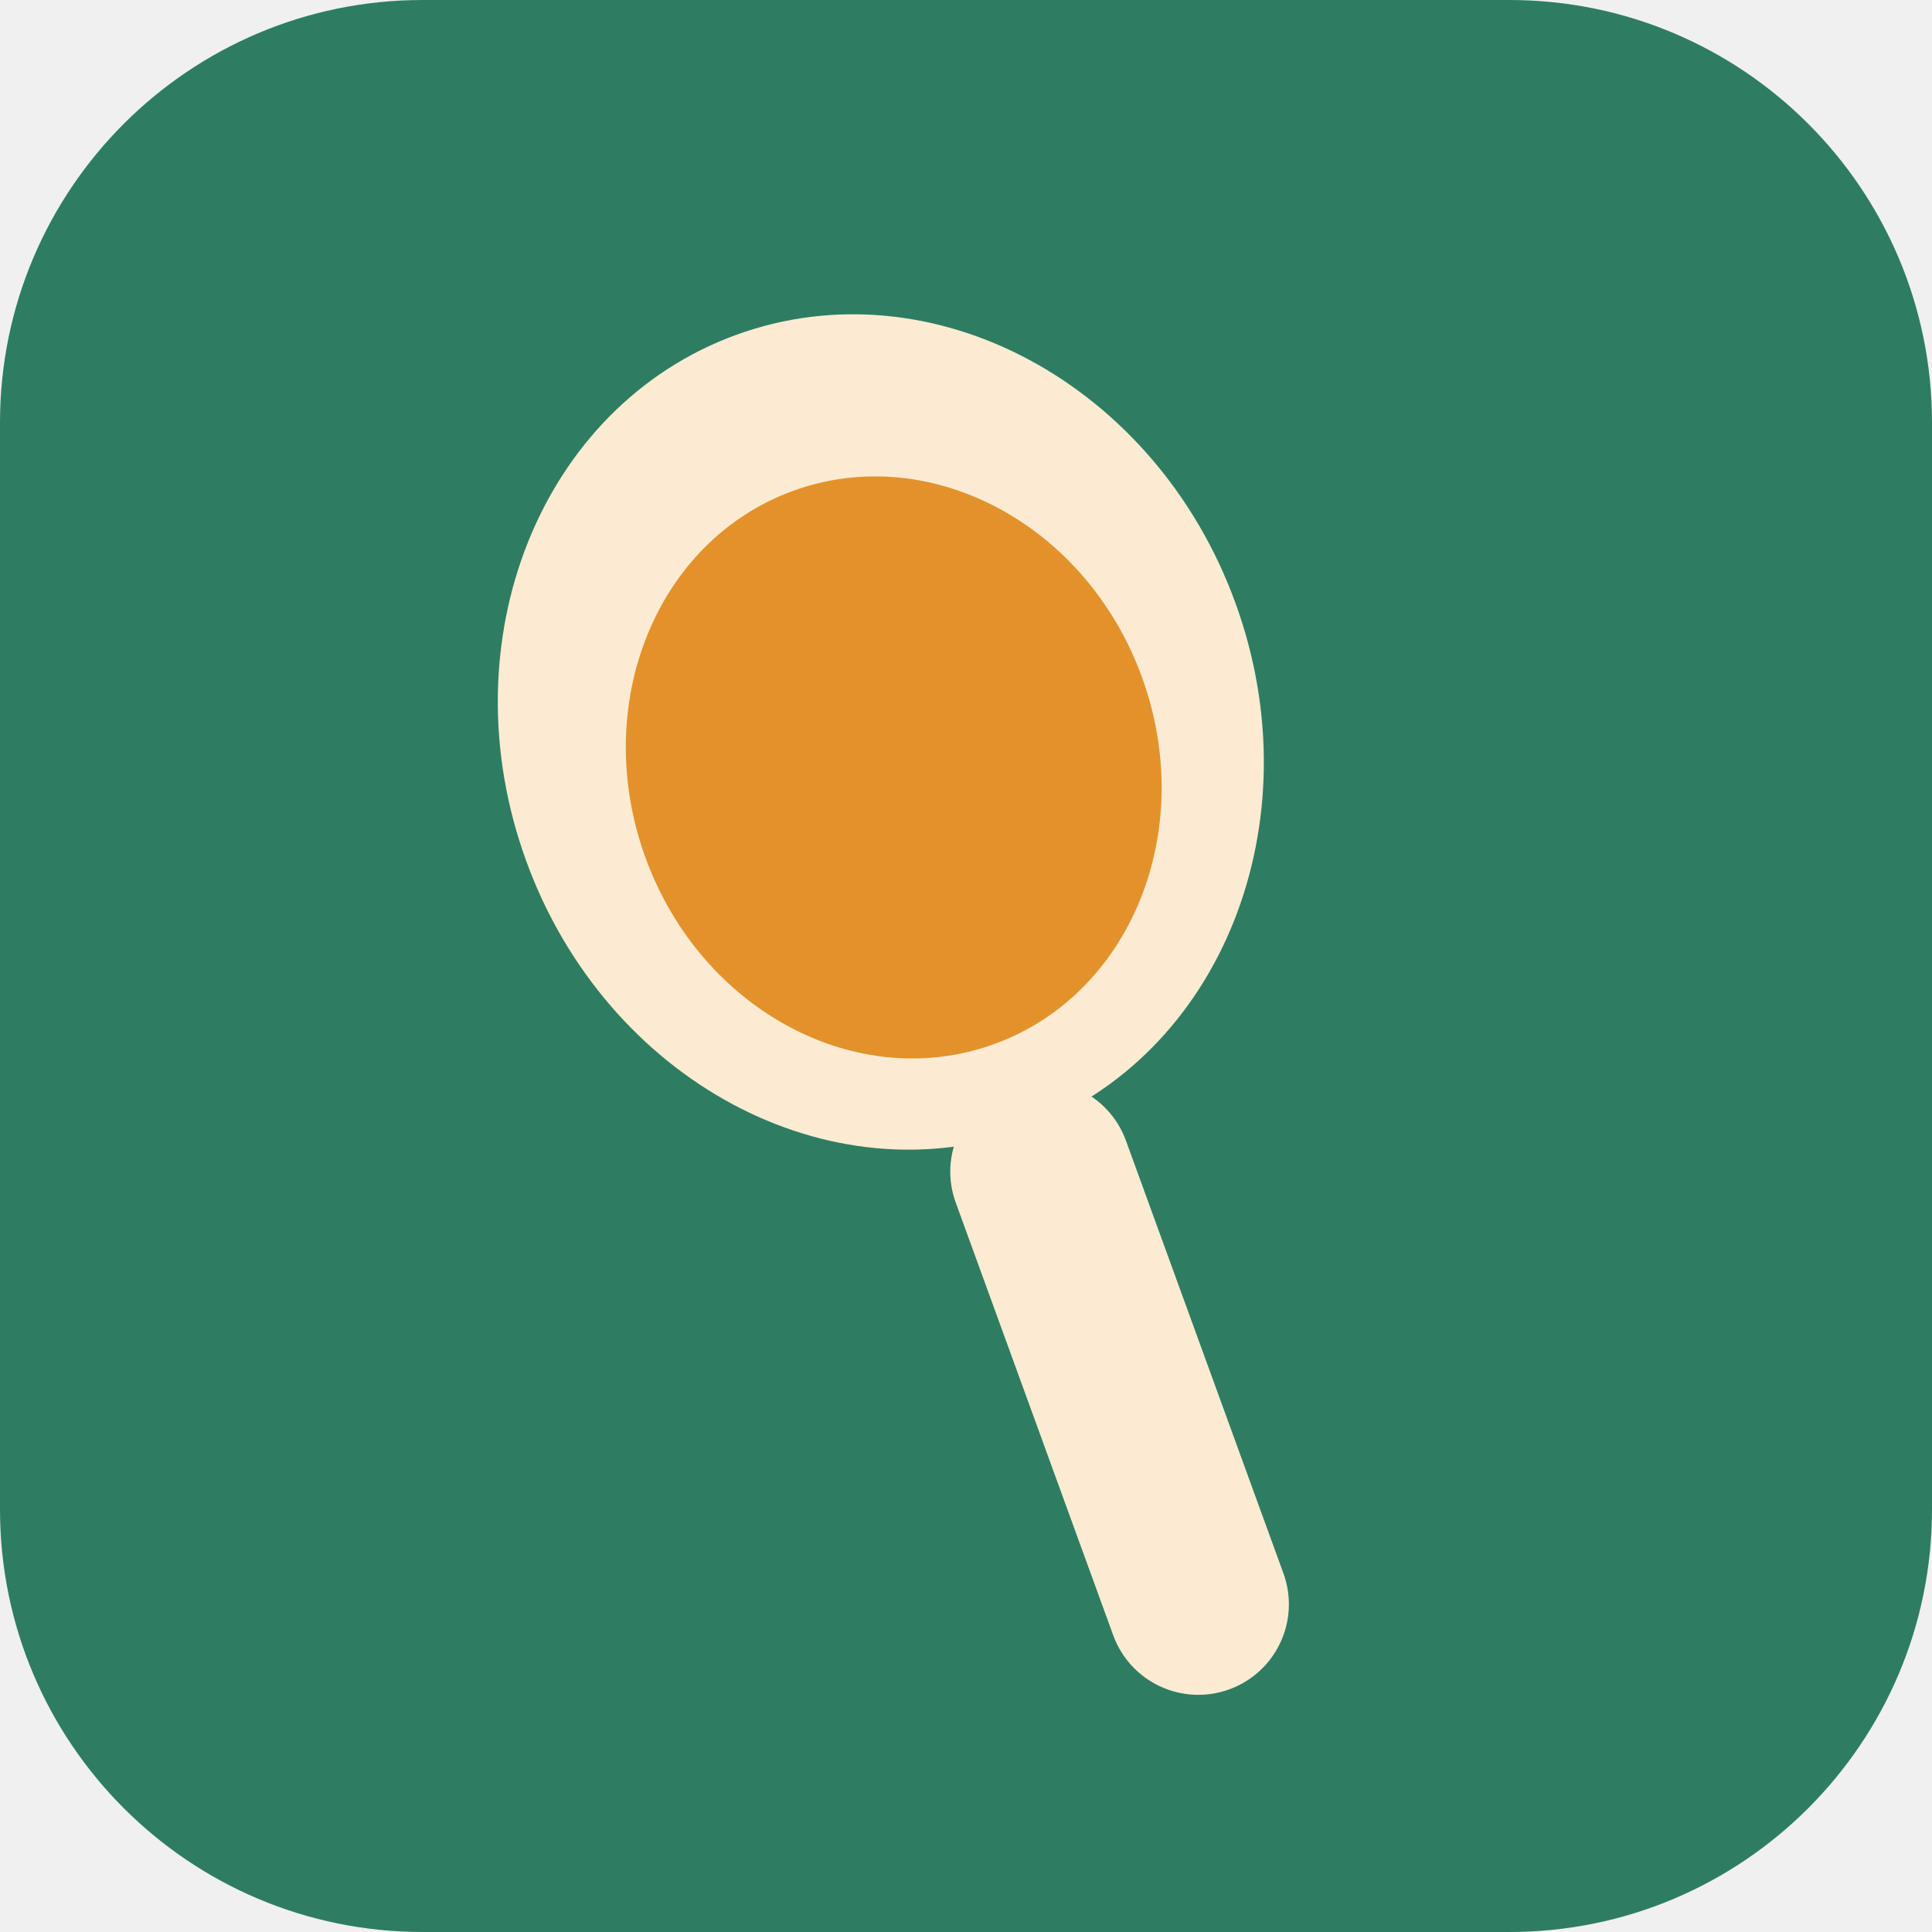
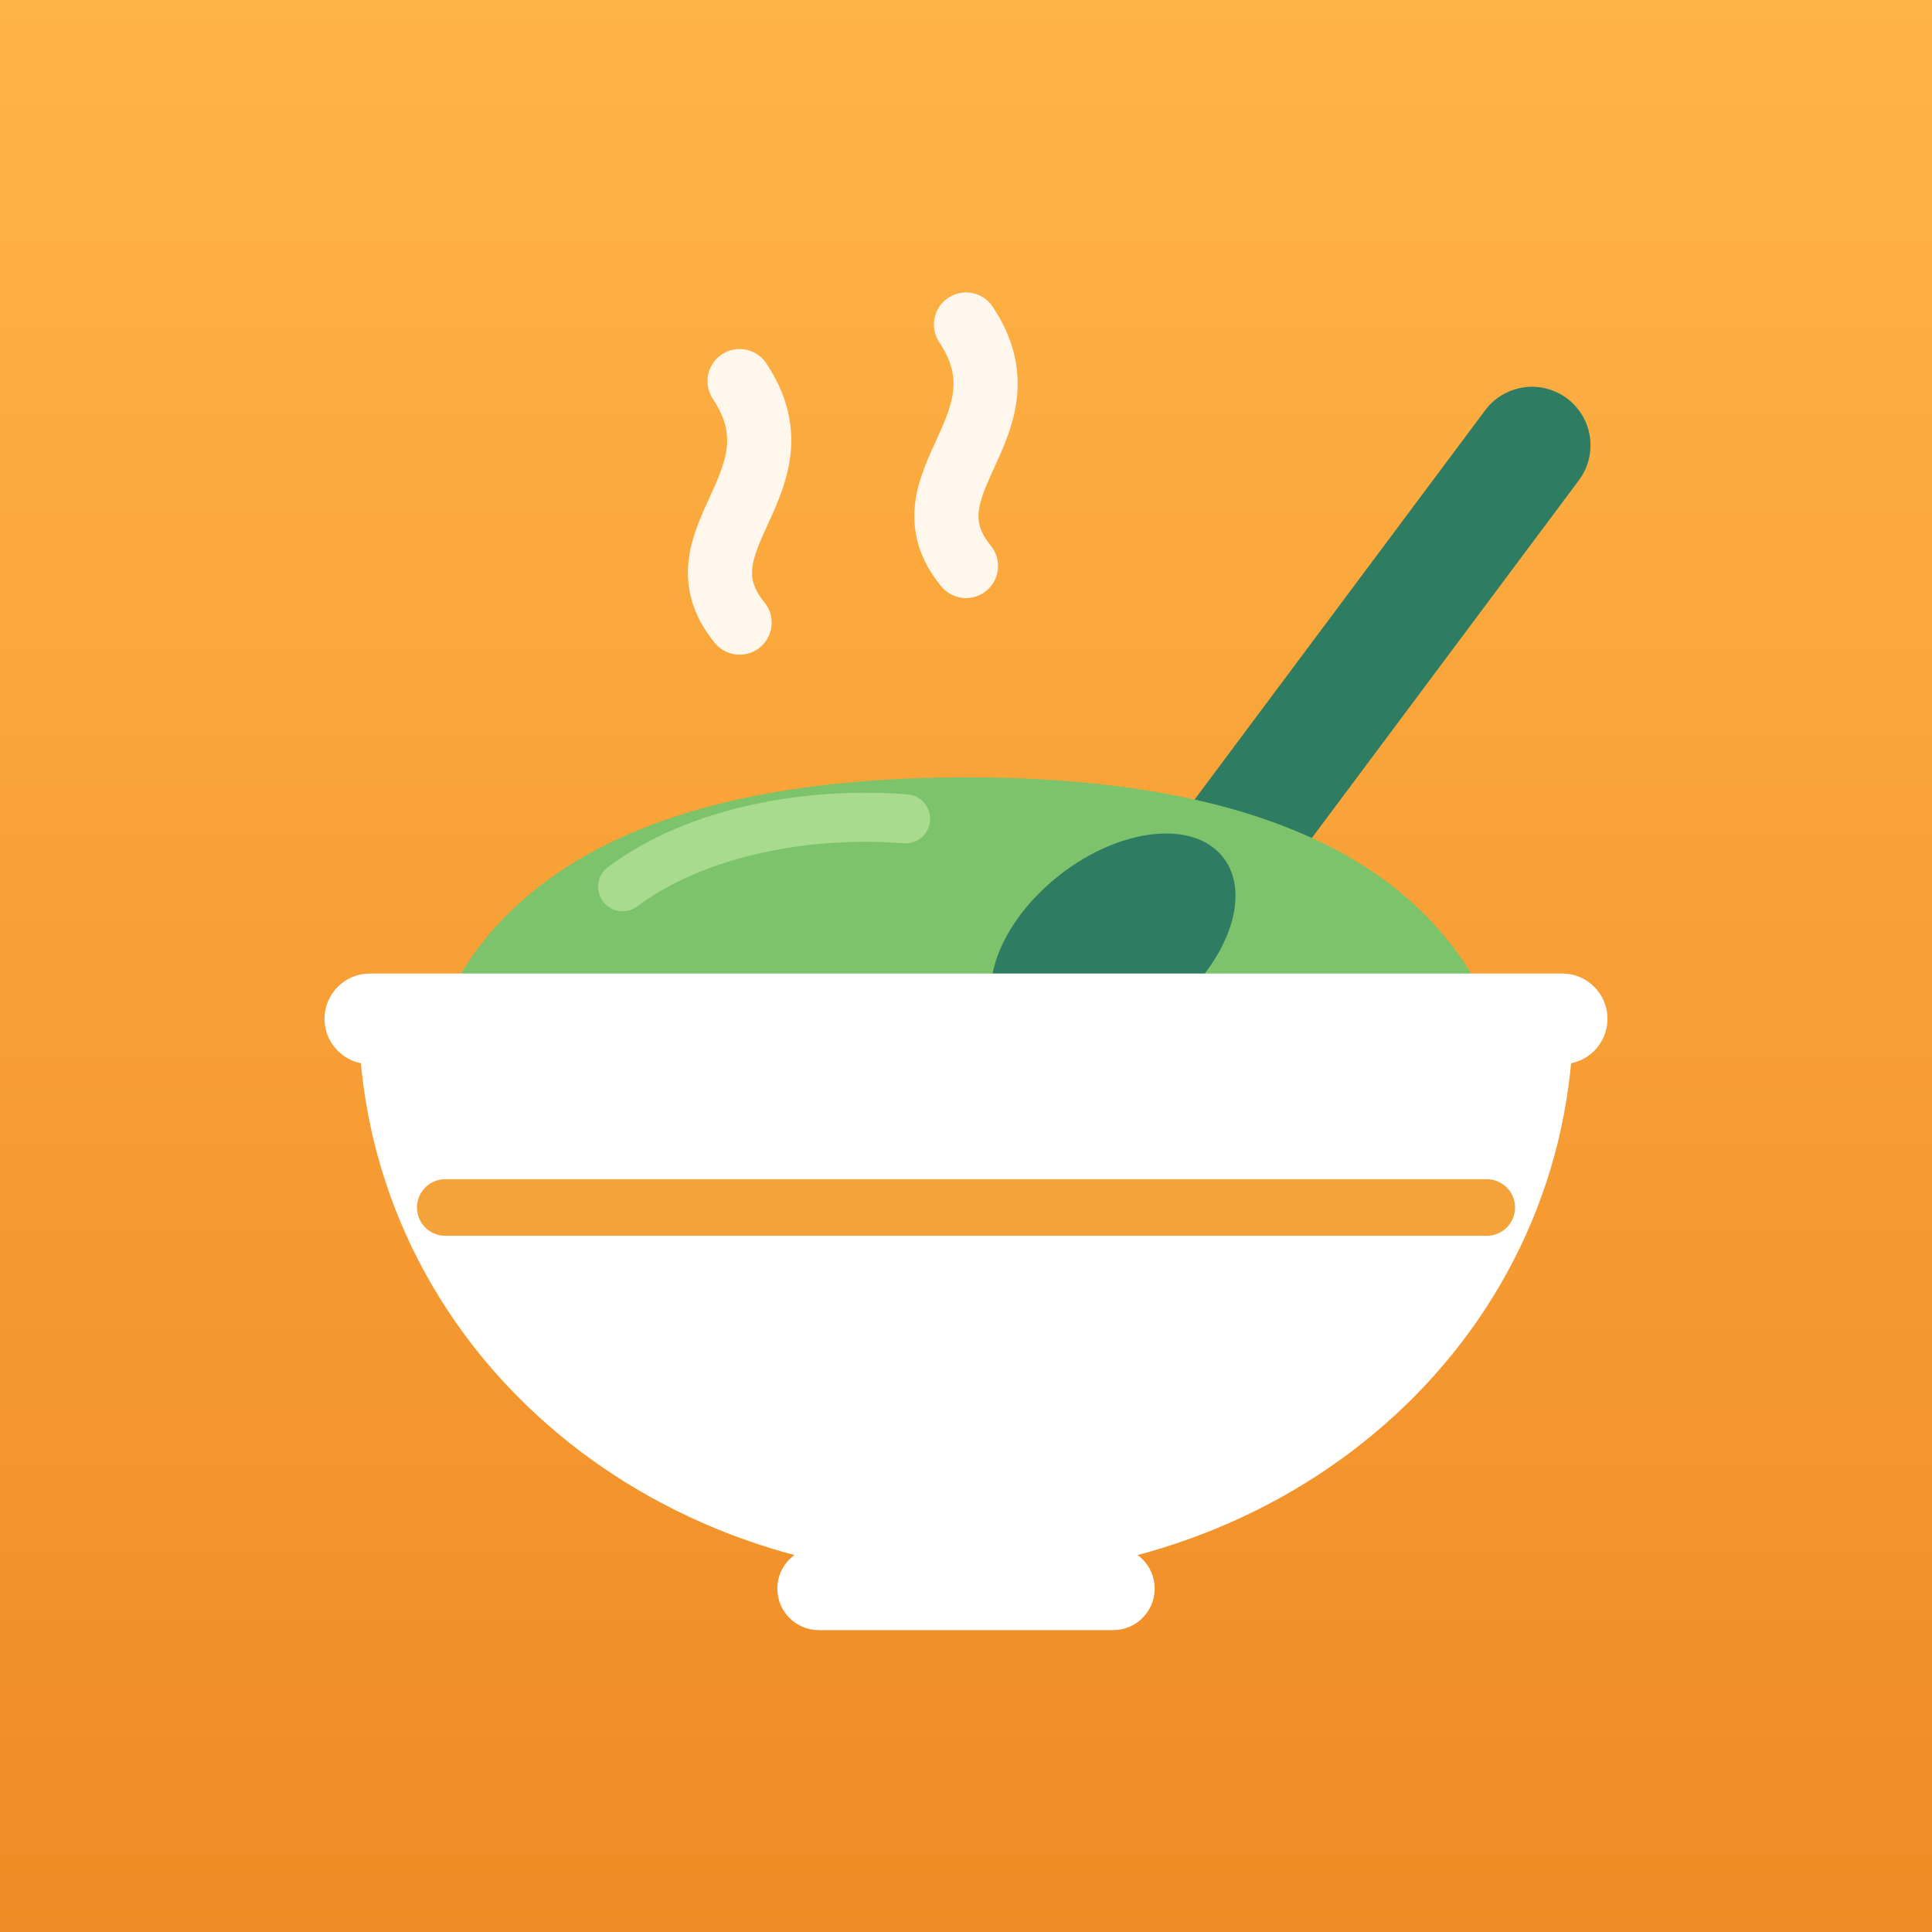
- <svg xmlns="http://www.w3.org/2000/svg" viewBox="0 0 512 512">
-   <rect width="512" height="512" rx="112" fill="#2E7D62" />
-   <g transform="rotate(-20 256 256)">
-     <ellipse cx="256" cy="190" rx="100" ry="112" fill="#FCEBD2" />
-     <ellipse cx="256" cy="200" rx="70" ry="78" fill="#E3922B" />
-     <rect x="232" y="290" width="48" height="170" rx="24" fill="#FCEBD2" />
+ <svg xmlns="http://www.w3.org/2000/svg" viewBox="0 0 1024 1024">
+   <defs>
+     <linearGradient id="bg" x1="0" y1="0" x2="0" y2="1">
+       <stop offset="0" stop-color="#FFB547" />
+       <stop offset="1" stop-color="#F08A24" />
+     </linearGradient>
+   </defs>
+   <rect width="1024" height="1024" fill="url(#bg)" />
+   <g fill="none" stroke="#FFFFFF" stroke-width="34" stroke-linecap="round" opacity=".9">
+     <path d="M392 330c-36-44 36-74 0-128" />
+     <path d="M512 300c-36-44 36-74 0-128" />
  </g>
+   <path d="M600 520 L812 236" stroke="#2E7D62" stroke-width="62" stroke-linecap="round" />
+   <path d="M232 540c40-96 150-128 280-128s240 32 280 128z" fill="#7CC36B" />
+   <path d="M330 470c40-30 100-40 150-36" fill="none" stroke="#A9DB8F" stroke-width="26" stroke-linecap="round" />
+   <ellipse cx="590" cy="500" rx="74" ry="46" fill="#2E7D62" transform="rotate(-38 590 500)" />
+   <path d="M190 536h644c0 170-144 300-322 300S190 706 190 536z" fill="#FFFFFF" />
+   <rect x="172" y="516" width="680" height="48" rx="24" fill="#FFFFFF" />
+   <rect x="412" y="820" width="200" height="44" rx="22" fill="#FFFFFF" />
+   <path d="M236 640h552" stroke="#F4A23A" stroke-width="30" stroke-linecap="round" />
</svg>
